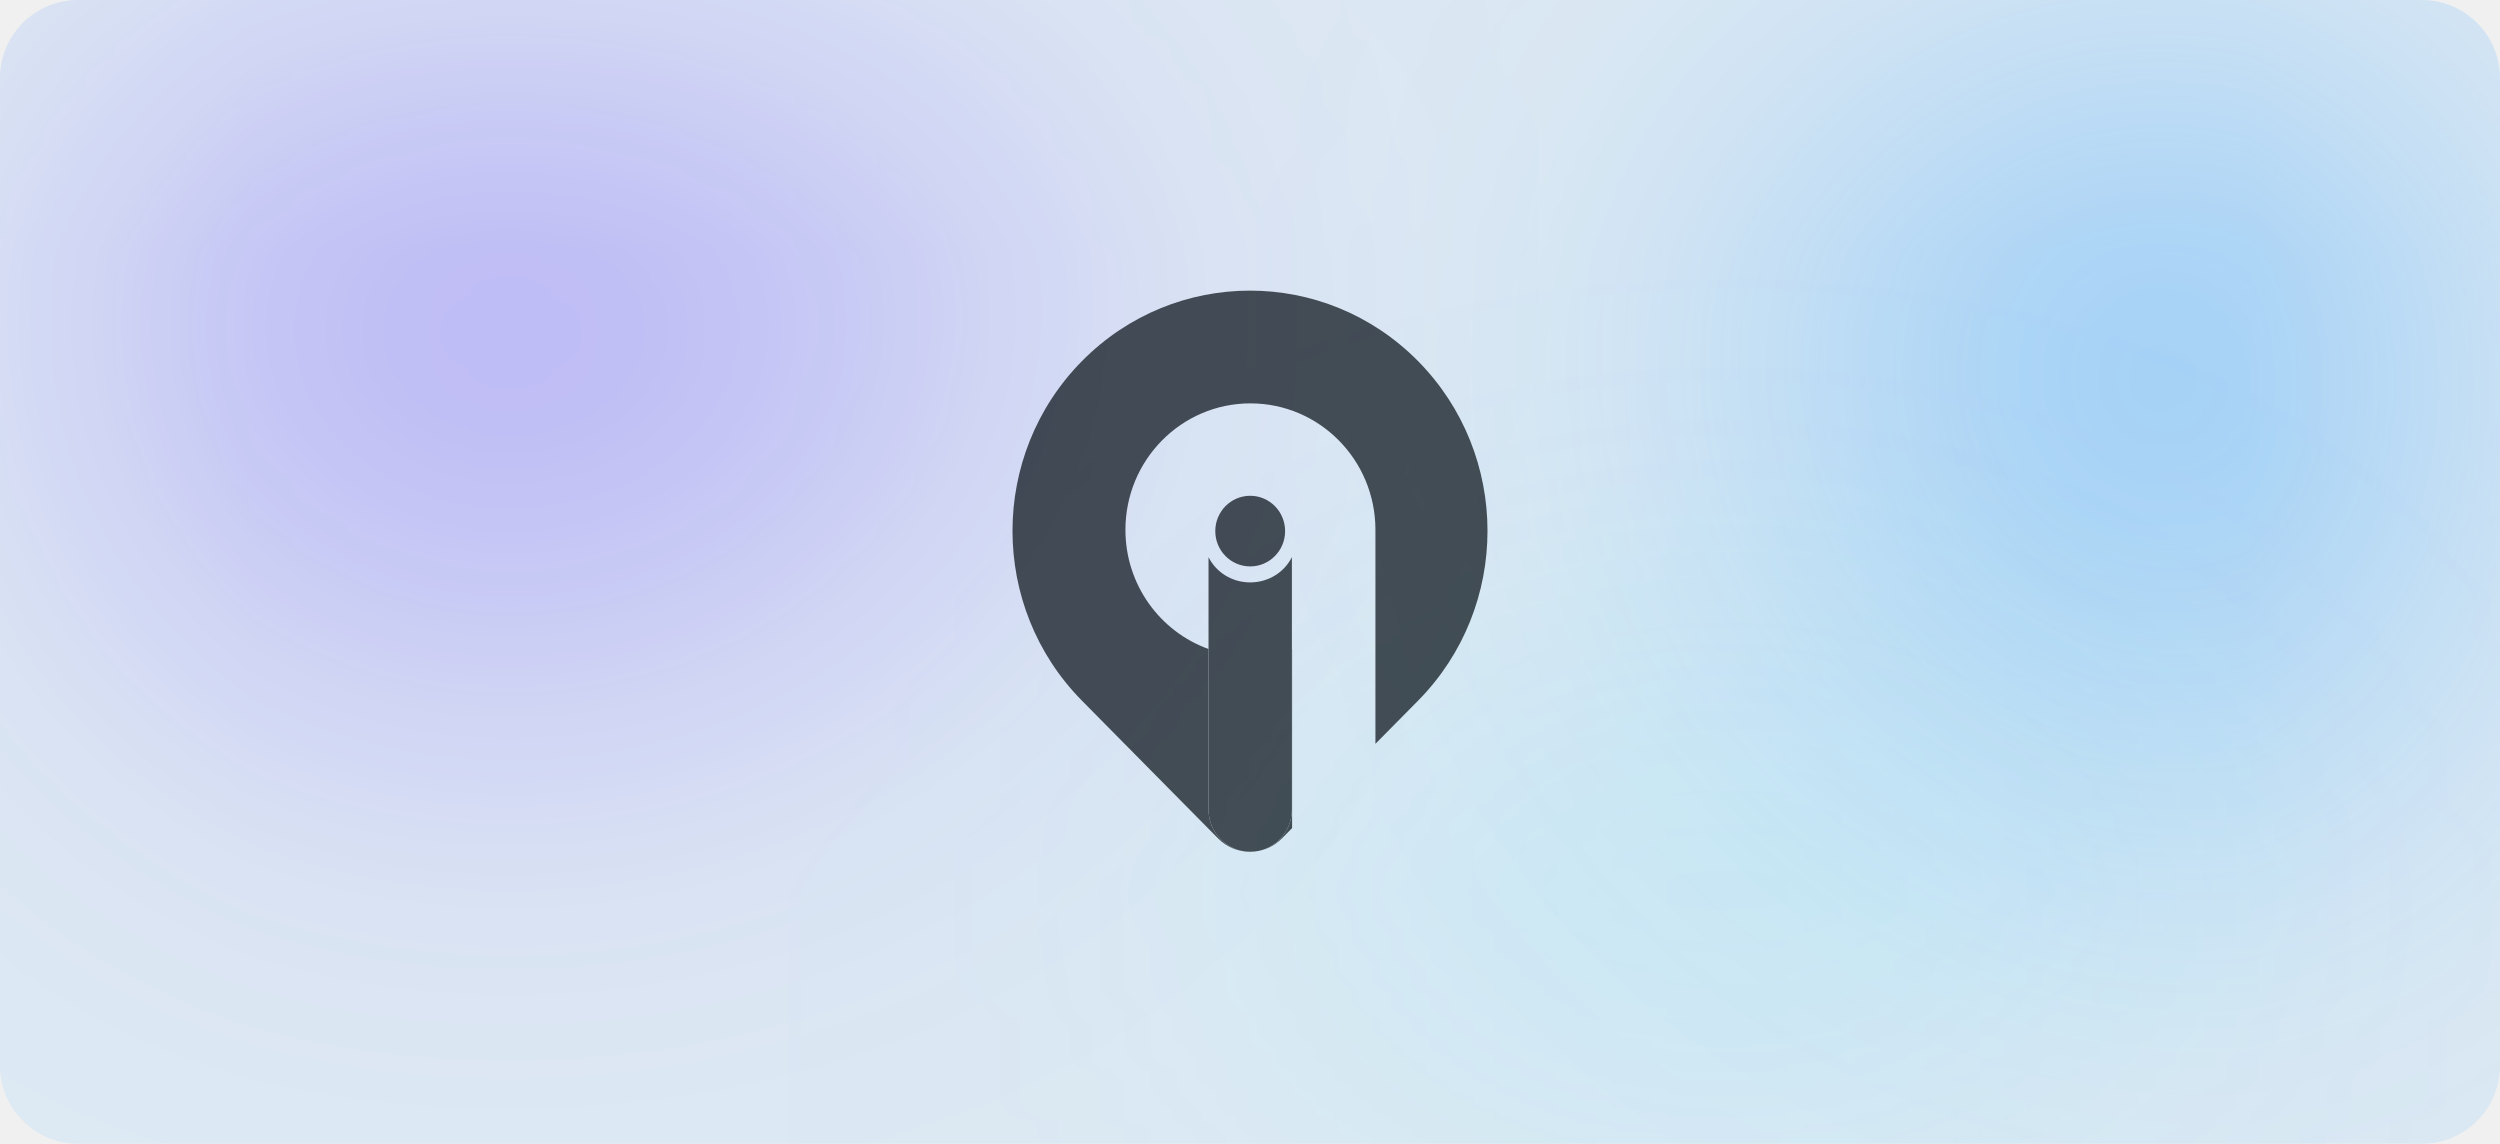
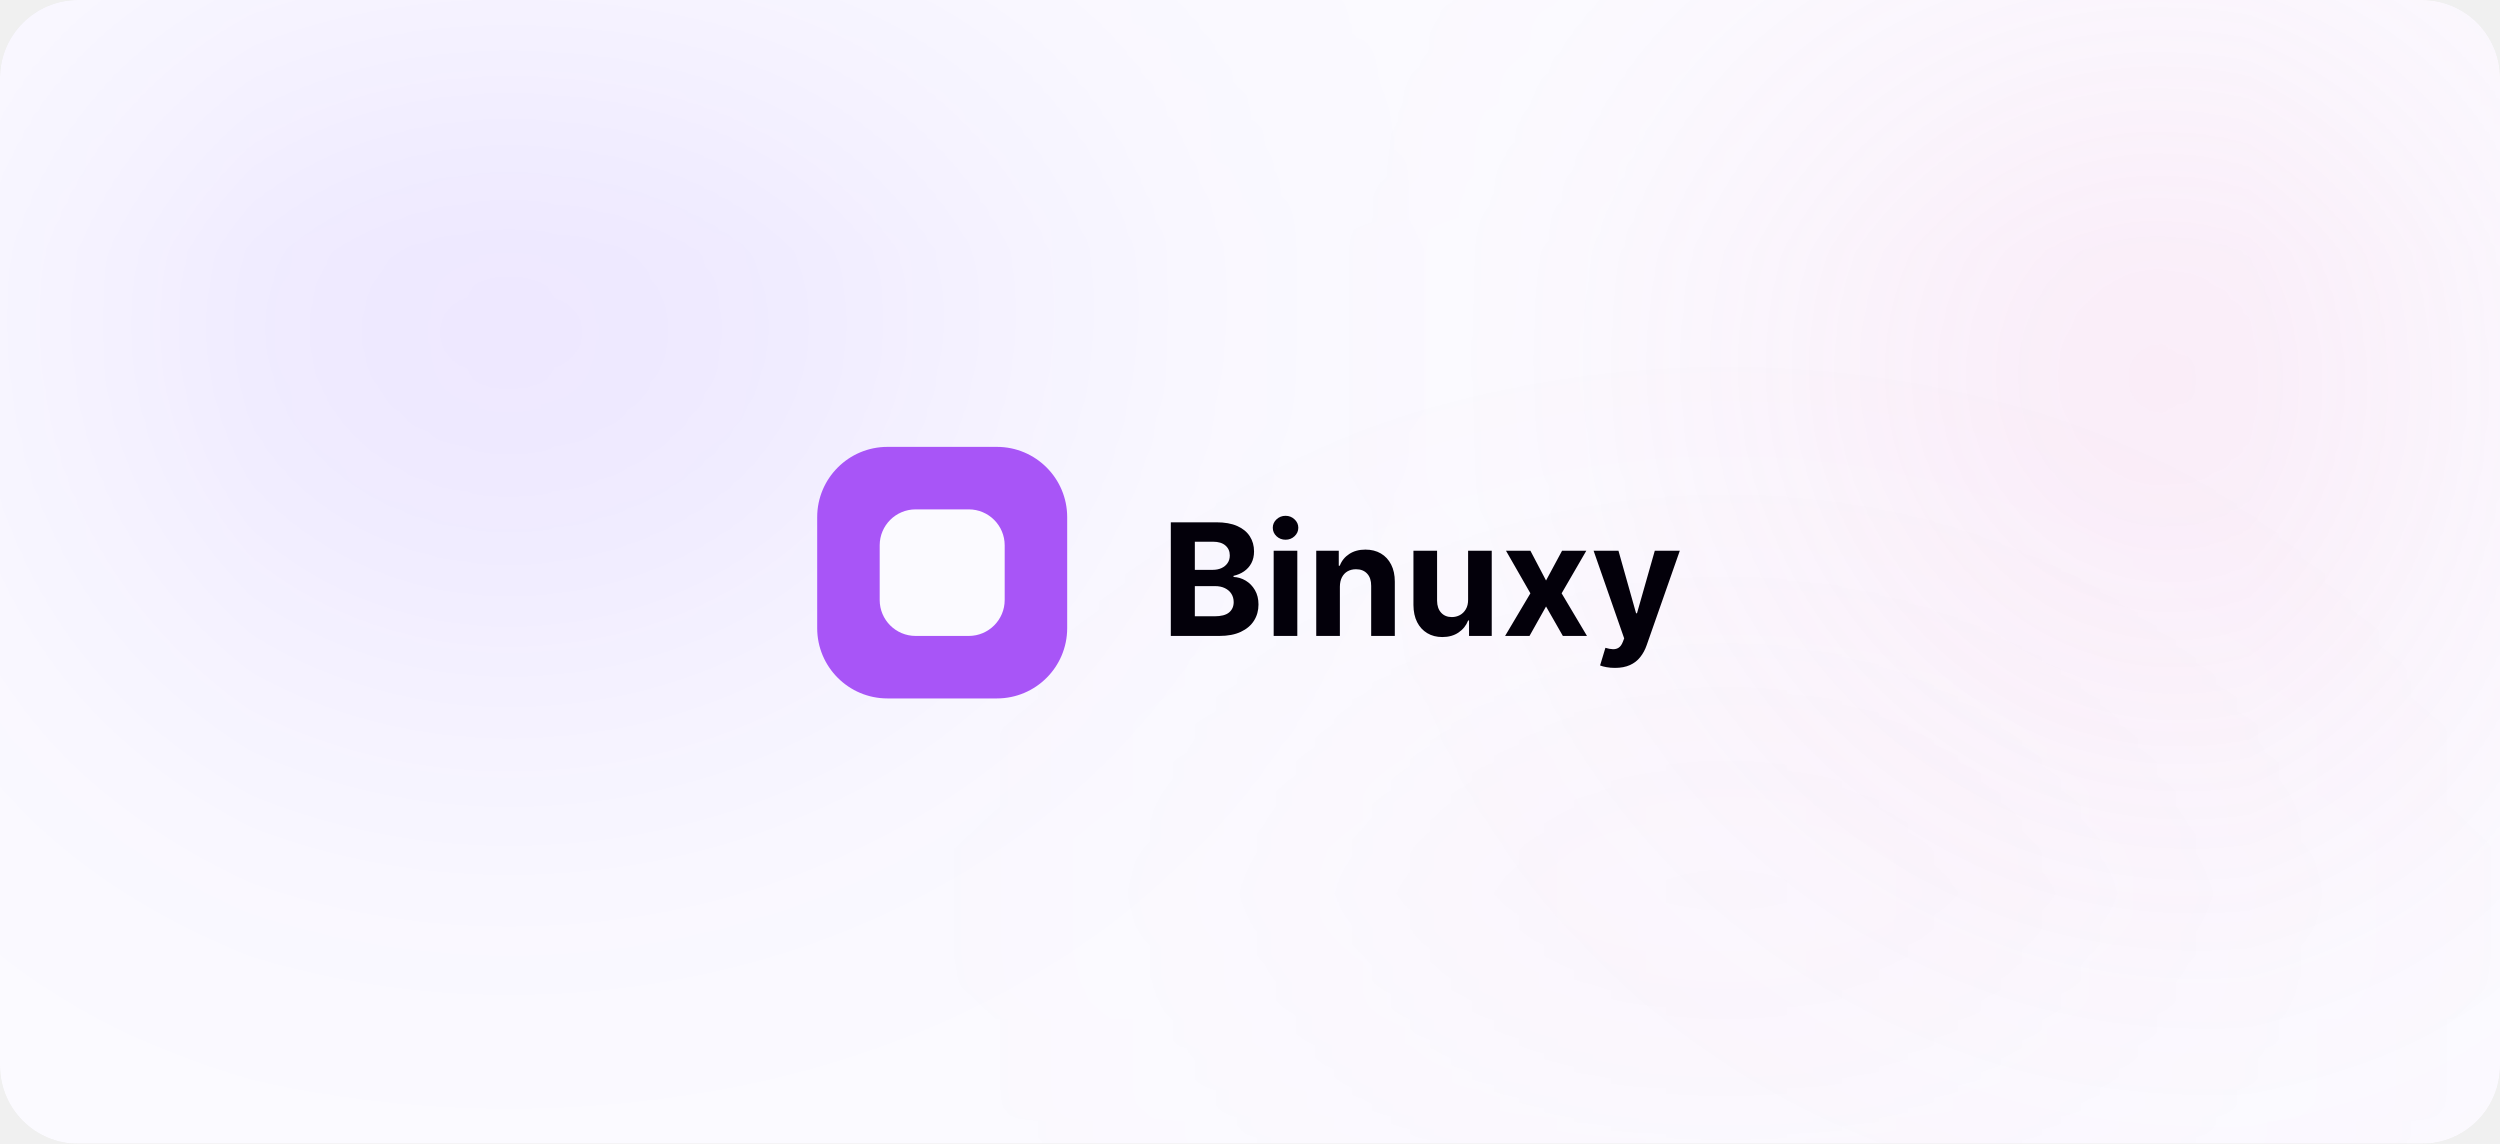
<svg xmlns="http://www.w3.org/2000/svg" width="1600" height="732" viewBox="0 0 1600 732" fill="none">
-   <g clip-path="url(#clip0_130_59)">
-     <rect width="1600" height="732" rx="50" fill="#DDE9F3" />
-     <g filter="url(#filter0_f_130_59)">
-       <path d="M1473.81 468.853C1642.12 468.853 1778.57 357.79 1778.57 220.786C1778.57 83.783 1642.12 -27.28 1473.81 -27.28C1305.49 -27.28 1169.05 83.783 1169.05 220.786C1169.05 357.79 1305.49 468.853 1473.81 468.853Z" fill="#008CFF" fill-opacity="0.4" />
+   <g clip-path="url(#clip0_1_35)">
+     <mask id="mask0_1_35" style="mask-type:luminance" maskUnits="userSpaceOnUse" x="0" y="0" width="1600" height="732">
+       <path d="M1550 0H50C22.386 0 0 22.386 0 50V682C0 709.614 22.386 732 50 732H1550C1577.61 732 1600 709.614 1600 682V50C1600 22.386 1577.61 0 1550 0Z" fill="white" />
+     </mask>
+     <g mask="url(#mask0_1_35)">
+       <path d="M1550 0H50C22.386 0 0 22.386 0 50V682C0 709.614 22.386 732 50 732H1550C1577.61 732 1600 709.614 1600 682V50C1600 22.386 1577.61 0 1550 0Z" fill="#FBFAFF" />
+       <g opacity="0.35" filter="url(#filter0_f_1_35)">
+         <path d="M1473.81 468.853C1642.12 468.853 1778.57 357.79 1778.57 220.786C1778.57 83.783 1642.12 -27.28 1473.81 -27.28C1305.49 -27.28 1169.05 83.783 1169.05 220.786C1169.05 357.79 1305.49 468.853 1473.81 468.853Z" fill="#F472B6" fill-opacity="0.4" />
+       </g>
+       <g opacity="0.35" filter="url(#filter1_f_1_35)">
+         <path d="M325.595 413.444C493.911 413.444 630.357 302.381 630.357 165.378C630.357 28.374 493.911 -82.689 325.595 -82.689C157.28 -82.689 20.833 28.374 20.833 165.378C20.833 302.381 157.28 413.444 325.595 413.444Z" fill="#4200FF" fill-opacity="0.3" />
+       </g>
+       <g opacity="0.35" filter="url(#filter2_f_1_35)">
+         <path d="M1104.76 1009.21C1273.08 1009.21 1409.52 898.148 1409.52 761.144C1409.52 624.141 1273.08 513.078 1104.76 513.078C936.447 513.078 800 624.141 800 761.144C800 898.148 936.447 1009.21 1104.76 1009.21Z" fill="#F472B6" fill-opacity="0.22" />
+       </g>
    </g>
-     <g opacity="0.93" filter="url(#filter1_f_130_59)">
-       <path d="M325.595 413.444C493.911 413.444 630.357 302.381 630.357 165.378C630.357 28.374 493.911 -82.689 325.595 -82.689C157.28 -82.689 20.833 28.374 20.833 165.378C20.833 302.381 157.28 413.444 325.595 413.444Z" fill="#4200FF" fill-opacity="0.3" />
-     </g>
-     <g filter="url(#filter2_f_130_59)">
-       <path d="M1104.76 1009.21C1273.08 1009.21 1409.52 898.148 1409.52 761.144C1409.52 624.141 1273.08 513.078 1104.76 513.078C936.447 513.078 800 624.141 800 761.144C800 898.148 936.447 1009.21 1104.76 1009.21Z" fill="#00E0FF" fill-opacity="0.22" />
-     </g>
-     <g opacity="0.72">
-       <path d="M907.48 231.04C848.121 170.987 751.879 170.986 692.52 231.04C633.16 291.094 633.16 388.461 692.52 448.515L779.574 536.588C790.855 548.001 809.164 547.981 820.445 536.568L826.944 529.993V415.426C826.899 415.442 826.853 415.458 826.808 415.474V518.125C826.808 533.031 814.864 545.114 800.131 545.114C785.397 545.114 773.454 533.031 773.454 518.125V415.369C742.464 404.214 720.278 374.276 720.278 339.095C720.278 294.396 756.095 258.159 800.278 258.159C844.46 258.159 880.278 294.396 880.278 339.095C880.278 339.417 880.276 339.738 880.272 340.059H880.278V476.036L907.48 448.515C966.84 388.461 966.84 291.094 907.48 231.04Z" fill="#081017" />
-       <path d="M826.808 356.56C822.047 366.134 811.891 372.746 800.131 372.746C788.371 372.746 778.215 366.134 773.454 356.56L773.454 518.125C773.454 533.031 785.397 545.114 800.131 545.114C814.864 545.114 826.808 533.031 826.808 518.125L826.808 356.56Z" fill="#081017" />
-       <path d="M822.467 339.903C822.467 352.387 812.464 362.508 800.123 362.508C787.783 362.508 777.78 352.387 777.78 339.903C777.78 327.418 787.783 317.298 800.123 317.298C812.464 317.298 822.467 327.418 822.467 339.903Z" fill="#081017" />
-     </g>
+     <rect x="523" y="286" width="160" height="161" rx="45" fill="#A855F7" />
+     <rect x="563" y="326" width="80" height="81" rx="23" fill="#FBFAFF" />
+     <path d="M749.321 407V334.273H778.44C783.791 334.273 788.253 335.066 791.828 336.652C795.403 338.238 798.09 340.44 799.889 343.257C801.688 346.051 802.588 349.27 802.588 352.916C802.588 355.757 802.02 358.255 800.884 360.409C799.747 362.54 798.185 364.292 796.196 365.665C794.231 367.014 791.982 367.973 789.449 368.541V369.251C792.219 369.37 794.811 370.151 797.226 371.595C799.664 373.039 801.641 375.063 803.156 377.668C804.671 380.248 805.429 383.326 805.429 386.901C805.429 390.759 804.47 394.204 802.553 397.234C800.659 400.241 797.853 402.62 794.136 404.372C790.42 406.124 785.839 407 780.393 407H749.321ZM764.697 394.429H777.233C781.518 394.429 784.643 393.612 786.608 391.979C788.573 390.321 789.555 388.12 789.555 385.374C789.555 383.361 789.07 381.586 788.099 380.047C787.129 378.508 785.744 377.301 783.945 376.425C782.169 375.549 780.05 375.111 777.588 375.111H764.697V394.429ZM764.697 364.706H776.097C778.204 364.706 780.074 364.339 781.707 363.605C783.365 362.848 784.667 361.782 785.614 360.409C786.584 359.036 787.07 357.391 787.07 355.473C787.07 352.845 786.134 350.726 784.264 349.116C782.418 347.507 779.79 346.702 776.381 346.702H764.697V364.706ZM815.15 407V352.455H830.278V407H815.15ZM822.75 345.423C820.501 345.423 818.571 344.678 816.961 343.186C815.375 341.671 814.582 339.86 814.582 337.753C814.582 335.67 815.375 333.882 816.961 332.391C818.571 330.875 820.501 330.118 822.75 330.118C824.999 330.118 826.916 330.875 828.502 332.391C830.112 333.882 830.917 335.67 830.917 337.753C830.917 339.86 830.112 341.671 828.502 343.186C826.916 344.678 824.999 345.423 822.75 345.423ZM857.524 375.466V407H842.396V352.455H856.814V362.078H857.453C858.661 358.906 860.685 356.396 863.526 354.55C866.366 352.679 869.811 351.744 873.859 351.744C877.647 351.744 880.95 352.573 883.767 354.23C886.584 355.887 888.774 358.255 890.337 361.332C891.899 364.386 892.68 368.032 892.68 372.27V407H877.553V374.969C877.576 371.631 876.724 369.027 874.996 367.156C873.268 365.262 870.888 364.315 867.858 364.315C865.822 364.315 864.023 364.753 862.46 365.629C860.921 366.505 859.714 367.784 858.838 369.464C857.986 371.122 857.548 373.122 857.524 375.466ZM939.582 383.776V352.455H954.71V407H940.186V397.092H939.618C938.386 400.288 936.339 402.857 933.474 404.798C930.633 406.74 927.165 407.71 923.069 407.71C919.423 407.71 916.216 406.882 913.446 405.224C910.676 403.567 908.51 401.212 906.947 398.158C905.408 395.104 904.627 391.446 904.603 387.185V352.455H919.731V384.486C919.755 387.705 920.619 390.25 922.324 392.121C924.028 393.991 926.313 394.926 929.177 394.926C931 394.926 932.705 394.512 934.291 393.683C935.877 392.831 937.155 391.576 938.126 389.919C939.12 388.262 939.606 386.214 939.582 383.776ZM979.452 352.455L989.467 371.524L999.729 352.455H1015.25L999.445 379.727L1015.67 407H1000.23L989.467 388.143L978.884 407H963.259L979.452 379.727L963.827 352.455H979.452ZM1033.57 427.455C1031.65 427.455 1029.85 427.301 1028.17 426.993C1026.52 426.709 1025.14 426.342 1024.05 425.892L1027.46 414.599C1029.24 415.144 1030.84 415.44 1032.26 415.487C1033.7 415.535 1034.94 415.203 1035.99 414.493C1037.05 413.783 1037.92 412.575 1038.58 410.871L1039.47 408.562L1019.9 352.455H1035.81L1047.1 392.511H1047.67L1059.07 352.455H1075.08L1053.88 412.895C1052.87 415.83 1051.48 418.387 1049.73 420.565C1048 422.767 1045.81 424.46 1043.16 425.643C1040.51 426.851 1037.31 427.455 1033.57 427.455Z" fill="#03000A" />
  </g>
  <defs>
-     <filter id="filter0_f_130_59" x="571.648" y="-624.681" width="1804.32" height="1690.93" filterUnits="userSpaceOnUse" color-interpolation-filters="sRGB">
+     <filter id="filter0_f_1_35" x="571.65" y="-624.681" width="1804.32" height="1690.93" filterUnits="userSpaceOnUse" color-interpolation-filters="sRGB">
      <feFlood flood-opacity="0" result="BackgroundImageFix" />
      <feBlend mode="normal" in="SourceGraphic" in2="BackgroundImageFix" result="shape" />
-       <feGaussianBlur stdDeviation="298.7" result="effect1_foregroundBlur_130_59" />
+       <feGaussianBlur stdDeviation="298.7" result="effect1_foregroundBlur_1_35" />
    </filter>
-     <filter id="filter1_f_130_59" x="-514.967" y="-618.489" width="1681.12" height="1567.73" filterUnits="userSpaceOnUse" color-interpolation-filters="sRGB">
+     <filter id="filter1_f_1_35" x="-514.967" y="-618.489" width="1681.12" height="1567.73" filterUnits="userSpaceOnUse" color-interpolation-filters="sRGB">
      <feFlood flood-opacity="0" result="BackgroundImageFix" />
      <feBlend mode="normal" in="SourceGraphic" in2="BackgroundImageFix" result="shape" />
-       <feGaussianBlur stdDeviation="267.9" result="effect1_foregroundBlur_130_59" />
+       <feGaussianBlur stdDeviation="267.9" result="effect1_foregroundBlur_1_35" />
    </filter>
-     <filter id="filter2_f_130_59" x="268.5" y="-18.422" width="1672.52" height="1559.13" filterUnits="userSpaceOnUse" color-interpolation-filters="sRGB">
+     <filter id="filter2_f_1_35" x="268.5" y="-18.422" width="1672.52" height="1559.13" filterUnits="userSpaceOnUse" color-interpolation-filters="sRGB">
      <feFlood flood-opacity="0" result="BackgroundImageFix" />
      <feBlend mode="normal" in="SourceGraphic" in2="BackgroundImageFix" result="shape" />
-       <feGaussianBlur stdDeviation="265.75" result="effect1_foregroundBlur_130_59" />
+       <feGaussianBlur stdDeviation="265.75" result="effect1_foregroundBlur_1_35" />
    </filter>
-     <clipPath id="clip0_130_59">
-       <rect width="1600" height="732" rx="50" fill="white" />
+     <clipPath id="clip0_1_35">
+       <rect width="1600" height="732" fill="white" />
    </clipPath>
  </defs>
</svg>
